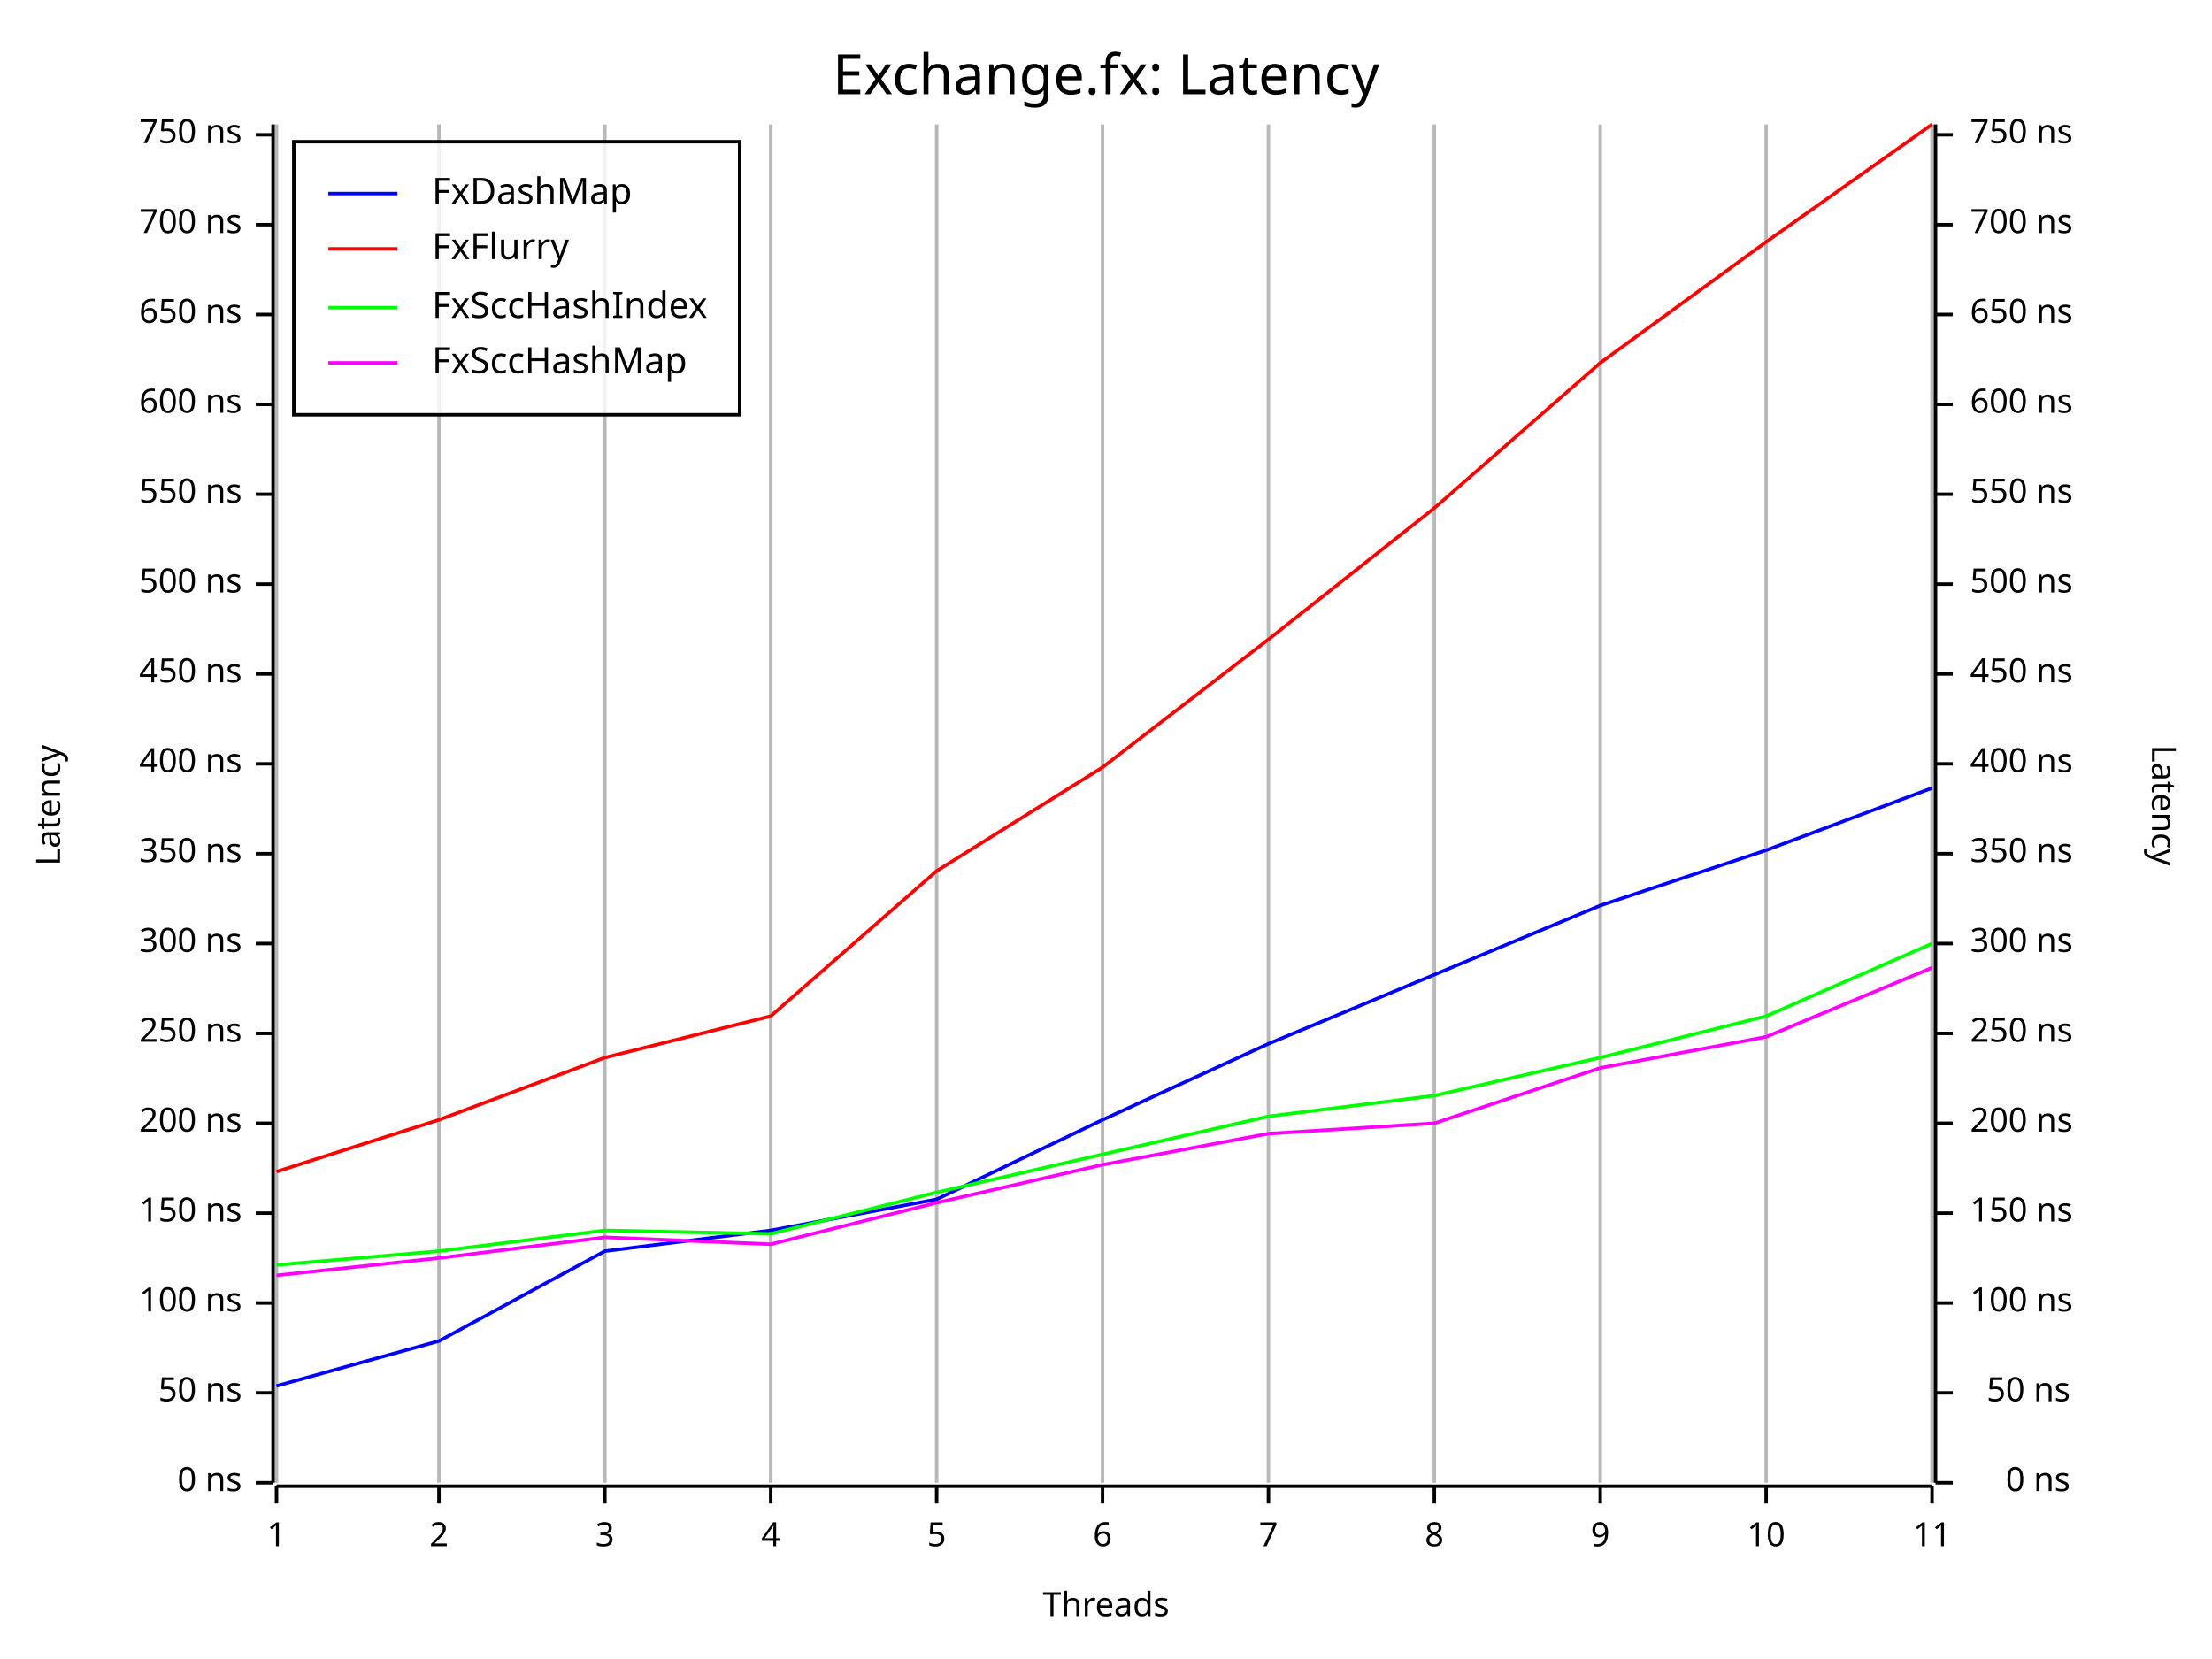
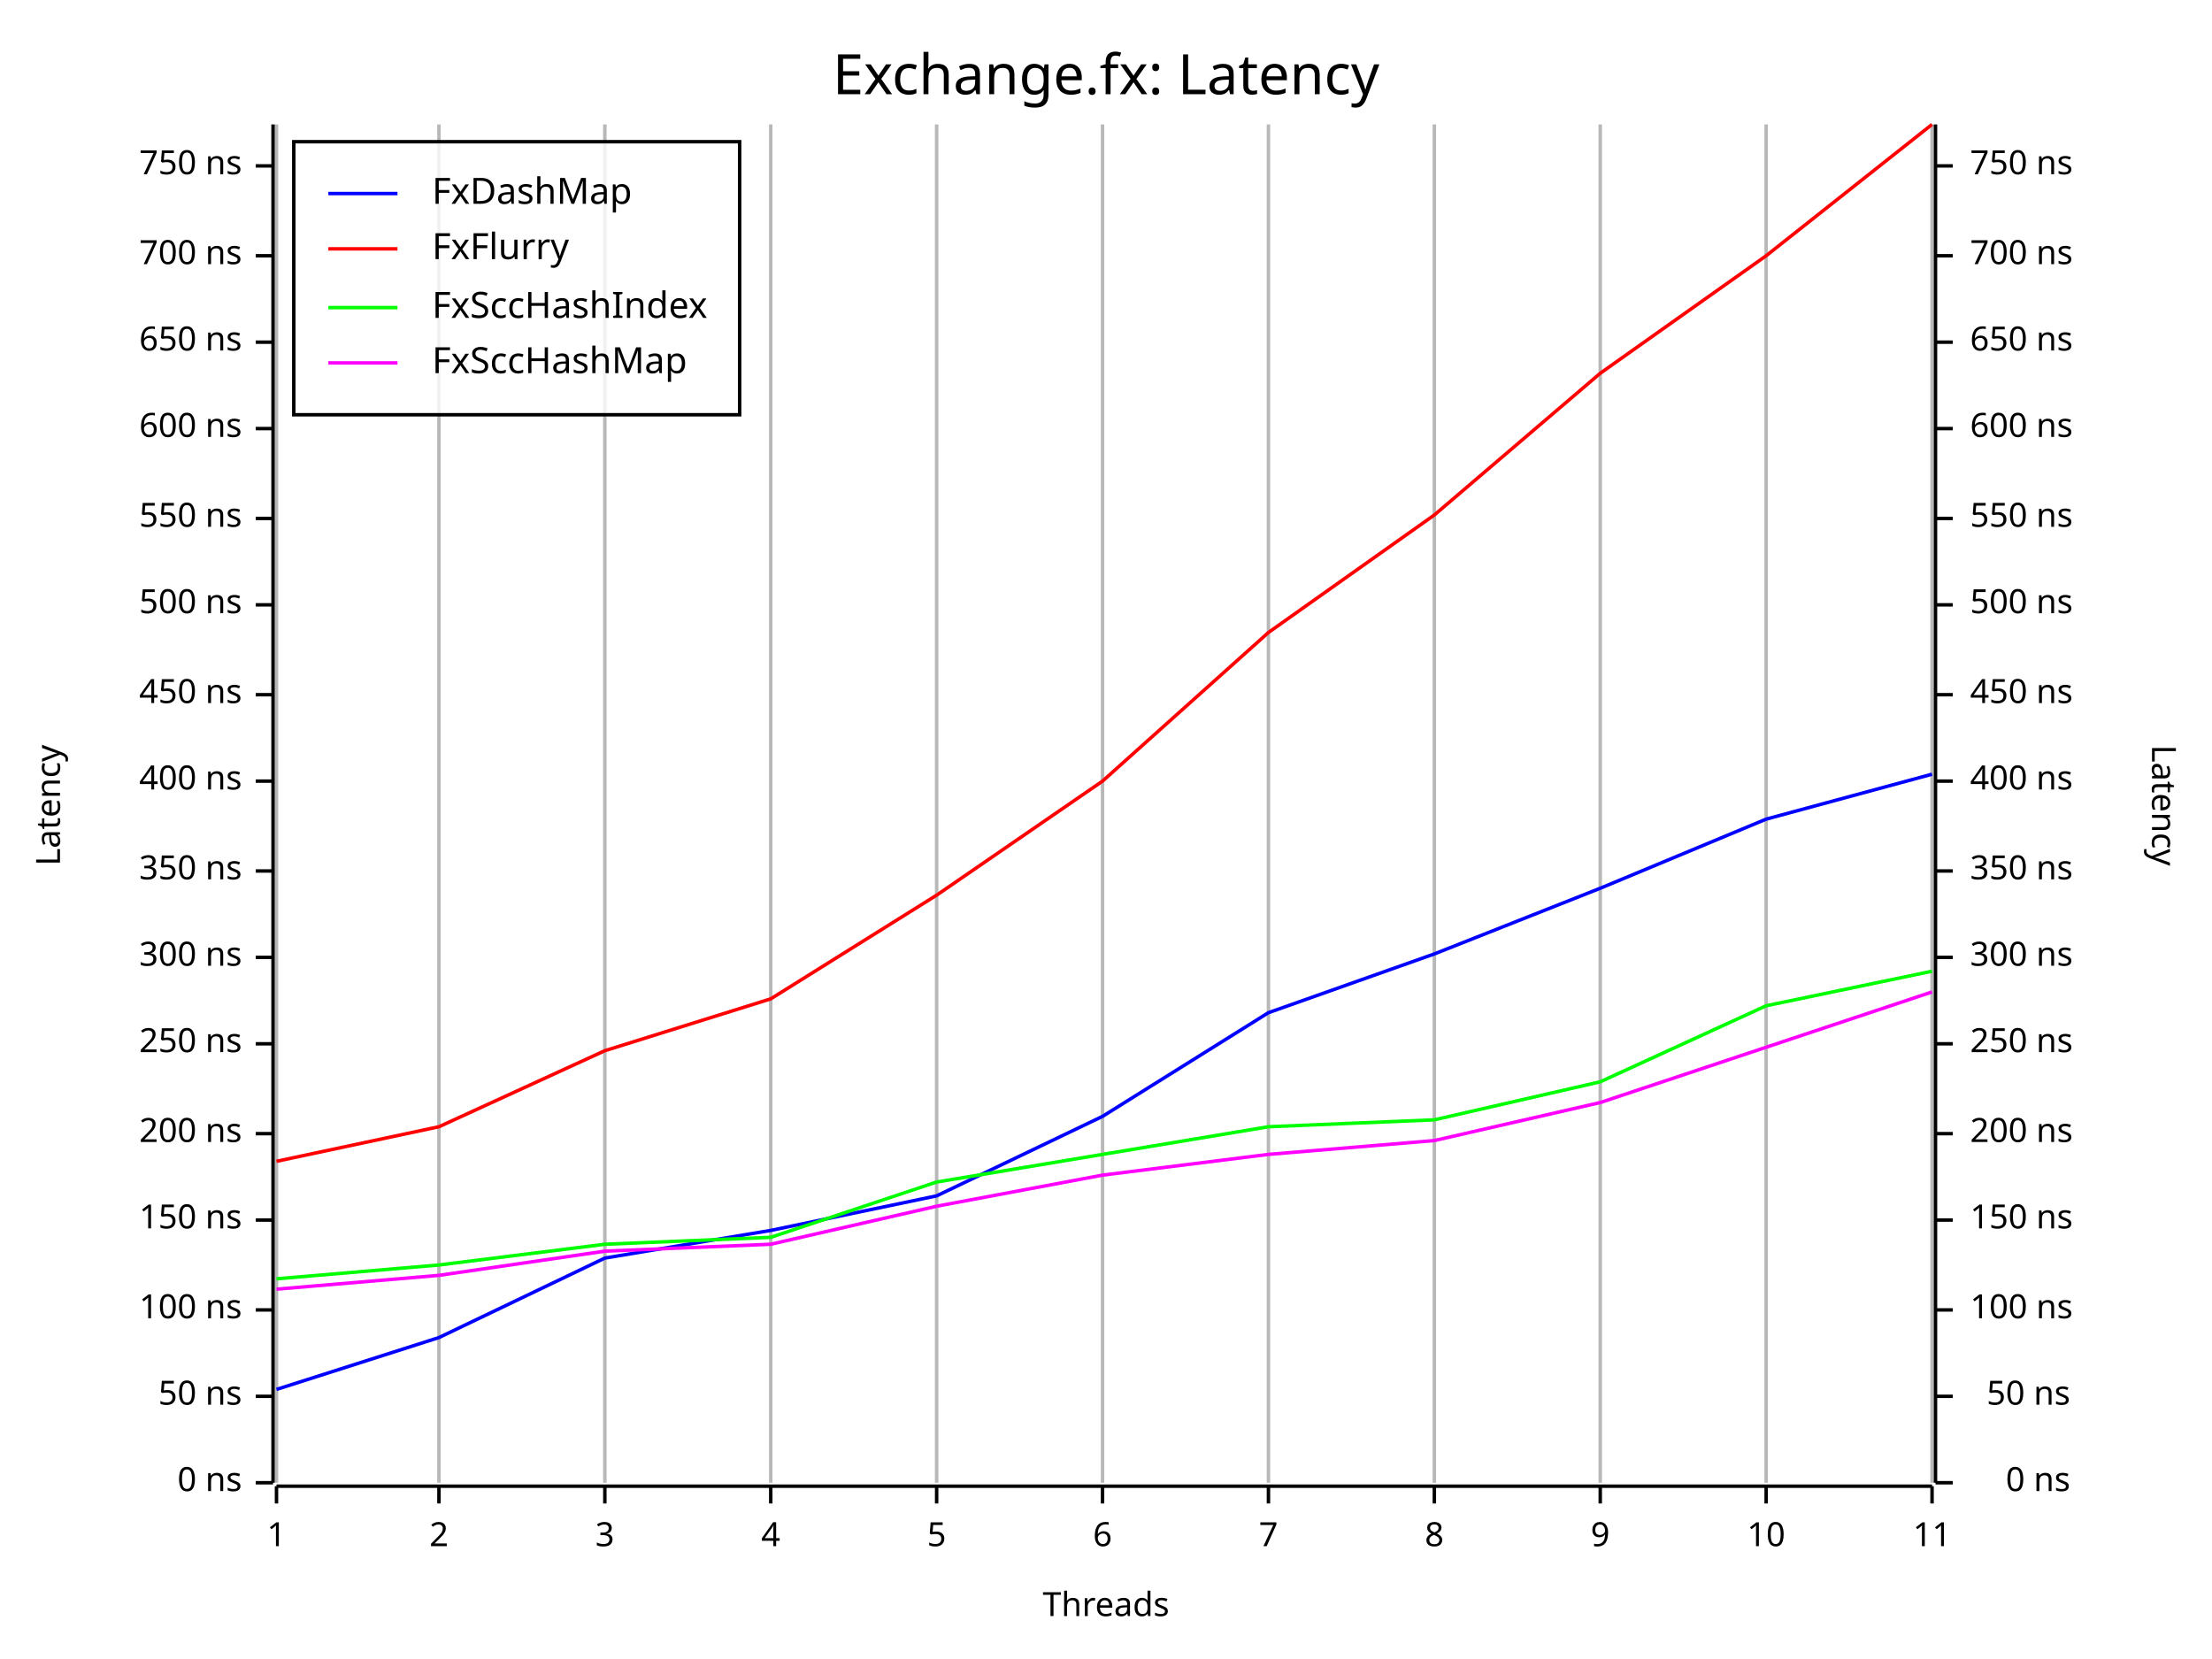
<svg xmlns="http://www.w3.org/2000/svg" width="640" height="480" viewBox="0 0 640 480">
  <rect x="0" y="0" width="640" height="480" opacity="1" fill="#FFFFFF" stroke="none" />
  <text x="320" y="15" dy="0.76em" text-anchor="middle" font-family="Fira Code" font-size="16.129" opacity="1" fill="#000000">
Exchange.fx: Latency
</text>
  <line opacity="0.1" stroke="#000000" stroke-width="1" x1="80" y1="429" x2="80" y2="36" />
  <line opacity="0.1" stroke="#000000" stroke-width="1" x1="127" y1="429" x2="127" y2="36" />
  <line opacity="0.1" stroke="#000000" stroke-width="1" x1="175" y1="429" x2="175" y2="36" />
  <line opacity="0.1" stroke="#000000" stroke-width="1" x1="223" y1="429" x2="223" y2="36" />
  <line opacity="0.1" stroke="#000000" stroke-width="1" x1="271" y1="429" x2="271" y2="36" />
  <line opacity="0.1" stroke="#000000" stroke-width="1" x1="319" y1="429" x2="319" y2="36" />
  <line opacity="0.1" stroke="#000000" stroke-width="1" x1="367" y1="429" x2="367" y2="36" />
  <line opacity="0.1" stroke="#000000" stroke-width="1" x1="415" y1="429" x2="415" y2="36" />
  <line opacity="0.1" stroke="#000000" stroke-width="1" x1="463" y1="429" x2="463" y2="36" />
  <line opacity="0.1" stroke="#000000" stroke-width="1" x1="511" y1="429" x2="511" y2="36" />
  <line opacity="0.1" stroke="#000000" stroke-width="1" x1="559" y1="429" x2="559" y2="36" />
  <text x="10" y="233" dy="0.76em" text-anchor="middle" font-family="sans-serif" font-size="9.677" opacity="1" fill="#000000" transform="rotate(270, 10, 233)">
Latency
</text>
  <text x="320" y="470" dy="-0.5ex" text-anchor="middle" font-family="sans-serif" font-size="9.677" opacity="1" fill="#000000">
Threads
</text>
  <text x="630" y="233" dy="0.76em" text-anchor="middle" font-family="sans-serif" font-size="9.677" opacity="1" fill="#000000" transform="rotate(90, 630, 233)">
Latency
</text>
  <line opacity="0.2" stroke="#000000" stroke-width="1" x1="80" y1="429" x2="80" y2="36" />
  <line opacity="0.2" stroke="#000000" stroke-width="1" x1="127" y1="429" x2="127" y2="36" />
  <line opacity="0.2" stroke="#000000" stroke-width="1" x1="175" y1="429" x2="175" y2="36" />
  <line opacity="0.2" stroke="#000000" stroke-width="1" x1="223" y1="429" x2="223" y2="36" />
  <line opacity="0.2" stroke="#000000" stroke-width="1" x1="271" y1="429" x2="271" y2="36" />
  <line opacity="0.2" stroke="#000000" stroke-width="1" x1="319" y1="429" x2="319" y2="36" />
  <line opacity="0.2" stroke="#000000" stroke-width="1" x1="367" y1="429" x2="367" y2="36" />
  <line opacity="0.2" stroke="#000000" stroke-width="1" x1="415" y1="429" x2="415" y2="36" />
  <line opacity="0.2" stroke="#000000" stroke-width="1" x1="463" y1="429" x2="463" y2="36" />
  <line opacity="0.2" stroke="#000000" stroke-width="1" x1="511" y1="429" x2="511" y2="36" />
  <line opacity="0.2" stroke="#000000" stroke-width="1" x1="559" y1="429" x2="559" y2="36" />
  <polyline fill="none" opacity="1" stroke="#000000" stroke-width="1" points="79,36 79,429 " />
  <text x="70" y="429" dy="0.5ex" text-anchor="end" font-family="sans-serif" font-size="9.677" opacity="1" fill="#000000">
0 ns
</text>
  <polyline fill="none" opacity="1" stroke="#000000" stroke-width="1" points="74,429 79,429 " />
-   <text x="70" y="403" dy="0.5ex" text-anchor="end" font-family="sans-serif" font-size="9.677" opacity="1" fill="#000000">
+   <text x="70" y="404" dy="0.5ex" text-anchor="end" font-family="sans-serif" font-size="9.677" opacity="1" fill="#000000">
50 ns
</text>
-   <polyline fill="none" opacity="1" stroke="#000000" stroke-width="1" points="74,403 79,403 " />
-   <text x="70" y="377" dy="0.5ex" text-anchor="end" font-family="sans-serif" font-size="9.677" opacity="1" fill="#000000">
+   <polyline fill="none" opacity="1" stroke="#000000" stroke-width="1" points="74,404 79,404 " />
+   <text x="70" y="379" dy="0.5ex" text-anchor="end" font-family="sans-serif" font-size="9.677" opacity="1" fill="#000000">
100 ns
</text>
-   <polyline fill="none" opacity="1" stroke="#000000" stroke-width="1" points="74,377 79,377 " />
-   <text x="70" y="351" dy="0.5ex" text-anchor="end" font-family="sans-serif" font-size="9.677" opacity="1" fill="#000000">
+   <polyline fill="none" opacity="1" stroke="#000000" stroke-width="1" points="74,379 79,379 " />
+   <text x="70" y="353" dy="0.5ex" text-anchor="end" font-family="sans-serif" font-size="9.677" opacity="1" fill="#000000">
150 ns
</text>
-   <polyline fill="none" opacity="1" stroke="#000000" stroke-width="1" points="74,351 79,351 " />
-   <text x="70" y="325" dy="0.5ex" text-anchor="end" font-family="sans-serif" font-size="9.677" opacity="1" fill="#000000">
+   <polyline fill="none" opacity="1" stroke="#000000" stroke-width="1" points="74,353 79,353 " />
+   <text x="70" y="328" dy="0.5ex" text-anchor="end" font-family="sans-serif" font-size="9.677" opacity="1" fill="#000000">
200 ns
</text>
-   <polyline fill="none" opacity="1" stroke="#000000" stroke-width="1" points="74,325 79,325 " />
-   <text x="70" y="299" dy="0.5ex" text-anchor="end" font-family="sans-serif" font-size="9.677" opacity="1" fill="#000000">
+   <polyline fill="none" opacity="1" stroke="#000000" stroke-width="1" points="74,328 79,328 " />
+   <text x="70" y="302" dy="0.5ex" text-anchor="end" font-family="sans-serif" font-size="9.677" opacity="1" fill="#000000">
250 ns
</text>
-   <polyline fill="none" opacity="1" stroke="#000000" stroke-width="1" points="74,299 79,299 " />
-   <text x="70" y="273" dy="0.5ex" text-anchor="end" font-family="sans-serif" font-size="9.677" opacity="1" fill="#000000">
+   <polyline fill="none" opacity="1" stroke="#000000" stroke-width="1" points="74,302 79,302 " />
+   <text x="70" y="277" dy="0.5ex" text-anchor="end" font-family="sans-serif" font-size="9.677" opacity="1" fill="#000000">
300 ns
</text>
-   <polyline fill="none" opacity="1" stroke="#000000" stroke-width="1" points="74,273 79,273 " />
-   <text x="70" y="247" dy="0.5ex" text-anchor="end" font-family="sans-serif" font-size="9.677" opacity="1" fill="#000000">
+   <polyline fill="none" opacity="1" stroke="#000000" stroke-width="1" points="74,277 79,277 " />
+   <text x="70" y="252" dy="0.5ex" text-anchor="end" font-family="sans-serif" font-size="9.677" opacity="1" fill="#000000">
350 ns
</text>
-   <polyline fill="none" opacity="1" stroke="#000000" stroke-width="1" points="74,247 79,247 " />
-   <text x="70" y="221" dy="0.5ex" text-anchor="end" font-family="sans-serif" font-size="9.677" opacity="1" fill="#000000">
+   <polyline fill="none" opacity="1" stroke="#000000" stroke-width="1" points="74,252 79,252 " />
+   <text x="70" y="226" dy="0.5ex" text-anchor="end" font-family="sans-serif" font-size="9.677" opacity="1" fill="#000000">
400 ns
</text>
-   <polyline fill="none" opacity="1" stroke="#000000" stroke-width="1" points="74,221 79,221 " />
-   <text x="70" y="195" dy="0.5ex" text-anchor="end" font-family="sans-serif" font-size="9.677" opacity="1" fill="#000000">
+   <polyline fill="none" opacity="1" stroke="#000000" stroke-width="1" points="74,226 79,226 " />
+   <text x="70" y="201" dy="0.5ex" text-anchor="end" font-family="sans-serif" font-size="9.677" opacity="1" fill="#000000">
450 ns
</text>
-   <polyline fill="none" opacity="1" stroke="#000000" stroke-width="1" points="74,195 79,195 " />
-   <text x="70" y="169" dy="0.5ex" text-anchor="end" font-family="sans-serif" font-size="9.677" opacity="1" fill="#000000">
+   <polyline fill="none" opacity="1" stroke="#000000" stroke-width="1" points="74,201 79,201 " />
+   <text x="70" y="175" dy="0.5ex" text-anchor="end" font-family="sans-serif" font-size="9.677" opacity="1" fill="#000000">
500 ns
</text>
-   <polyline fill="none" opacity="1" stroke="#000000" stroke-width="1" points="74,169 79,169 " />
-   <text x="70" y="143" dy="0.5ex" text-anchor="end" font-family="sans-serif" font-size="9.677" opacity="1" fill="#000000">
+   <polyline fill="none" opacity="1" stroke="#000000" stroke-width="1" points="74,175 79,175 " />
+   <text x="70" y="150" dy="0.5ex" text-anchor="end" font-family="sans-serif" font-size="9.677" opacity="1" fill="#000000">
550 ns
</text>
-   <polyline fill="none" opacity="1" stroke="#000000" stroke-width="1" points="74,143 79,143 " />
-   <text x="70" y="117" dy="0.5ex" text-anchor="end" font-family="sans-serif" font-size="9.677" opacity="1" fill="#000000">
+   <polyline fill="none" opacity="1" stroke="#000000" stroke-width="1" points="74,150 79,150 " />
+   <text x="70" y="124" dy="0.5ex" text-anchor="end" font-family="sans-serif" font-size="9.677" opacity="1" fill="#000000">
600 ns
</text>
-   <polyline fill="none" opacity="1" stroke="#000000" stroke-width="1" points="74,117 79,117 " />
-   <text x="70" y="91" dy="0.5ex" text-anchor="end" font-family="sans-serif" font-size="9.677" opacity="1" fill="#000000">
+   <polyline fill="none" opacity="1" stroke="#000000" stroke-width="1" points="74,124 79,124 " />
+   <text x="70" y="99" dy="0.5ex" text-anchor="end" font-family="sans-serif" font-size="9.677" opacity="1" fill="#000000">
650 ns
</text>
-   <polyline fill="none" opacity="1" stroke="#000000" stroke-width="1" points="74,91 79,91 " />
-   <text x="70" y="65" dy="0.5ex" text-anchor="end" font-family="sans-serif" font-size="9.677" opacity="1" fill="#000000">
+   <polyline fill="none" opacity="1" stroke="#000000" stroke-width="1" points="74,99 79,99 " />
+   <text x="70" y="74" dy="0.5ex" text-anchor="end" font-family="sans-serif" font-size="9.677" opacity="1" fill="#000000">
700 ns
</text>
-   <polyline fill="none" opacity="1" stroke="#000000" stroke-width="1" points="74,65 79,65 " />
-   <text x="70" y="39" dy="0.5ex" text-anchor="end" font-family="sans-serif" font-size="9.677" opacity="1" fill="#000000">
+   <polyline fill="none" opacity="1" stroke="#000000" stroke-width="1" points="74,74 79,74 " />
+   <text x="70" y="48" dy="0.5ex" text-anchor="end" font-family="sans-serif" font-size="9.677" opacity="1" fill="#000000">
750 ns
</text>
-   <polyline fill="none" opacity="1" stroke="#000000" stroke-width="1" points="74,39 79,39 " />
+   <polyline fill="none" opacity="1" stroke="#000000" stroke-width="1" points="74,48 79,48 " />
  <polyline fill="none" opacity="1" stroke="#000000" stroke-width="1" points="80,430 559,430 " />
  <text x="80" y="440" dy="0.76em" text-anchor="middle" font-family="sans-serif" font-size="9.677" opacity="1" fill="#000000">
1
</text>
  <polyline fill="none" opacity="1" stroke="#000000" stroke-width="1" points="80,430 80,435 " />
  <text x="127" y="440" dy="0.76em" text-anchor="middle" font-family="sans-serif" font-size="9.677" opacity="1" fill="#000000">
2
</text>
  <polyline fill="none" opacity="1" stroke="#000000" stroke-width="1" points="127,430 127,435 " />
  <text x="175" y="440" dy="0.76em" text-anchor="middle" font-family="sans-serif" font-size="9.677" opacity="1" fill="#000000">
3
</text>
  <polyline fill="none" opacity="1" stroke="#000000" stroke-width="1" points="175,430 175,435 " />
  <text x="223" y="440" dy="0.76em" text-anchor="middle" font-family="sans-serif" font-size="9.677" opacity="1" fill="#000000">
4
</text>
  <polyline fill="none" opacity="1" stroke="#000000" stroke-width="1" points="223,430 223,435 " />
  <text x="271" y="440" dy="0.76em" text-anchor="middle" font-family="sans-serif" font-size="9.677" opacity="1" fill="#000000">
5
</text>
  <polyline fill="none" opacity="1" stroke="#000000" stroke-width="1" points="271,430 271,435 " />
  <text x="319" y="440" dy="0.76em" text-anchor="middle" font-family="sans-serif" font-size="9.677" opacity="1" fill="#000000">
6
</text>
  <polyline fill="none" opacity="1" stroke="#000000" stroke-width="1" points="319,430 319,435 " />
  <text x="367" y="440" dy="0.76em" text-anchor="middle" font-family="sans-serif" font-size="9.677" opacity="1" fill="#000000">
7
</text>
  <polyline fill="none" opacity="1" stroke="#000000" stroke-width="1" points="367,430 367,435 " />
  <text x="415" y="440" dy="0.76em" text-anchor="middle" font-family="sans-serif" font-size="9.677" opacity="1" fill="#000000">
8
</text>
  <polyline fill="none" opacity="1" stroke="#000000" stroke-width="1" points="415,430 415,435 " />
  <text x="463" y="440" dy="0.76em" text-anchor="middle" font-family="sans-serif" font-size="9.677" opacity="1" fill="#000000">
9
</text>
  <polyline fill="none" opacity="1" stroke="#000000" stroke-width="1" points="463,430 463,435 " />
  <text x="511" y="440" dy="0.76em" text-anchor="middle" font-family="sans-serif" font-size="9.677" opacity="1" fill="#000000">
10
</text>
  <polyline fill="none" opacity="1" stroke="#000000" stroke-width="1" points="511,430 511,435 " />
  <text x="559" y="440" dy="0.76em" text-anchor="middle" font-family="sans-serif" font-size="9.677" opacity="1" fill="#000000">
11
</text>
  <polyline fill="none" opacity="1" stroke="#000000" stroke-width="1" points="559,430 559,435 " />
  <polyline fill="none" opacity="1" stroke="#000000" stroke-width="1" points="560,36 560,429 " />
  <text x="599" y="429" dy="0.5ex" text-anchor="end" font-family="sans-serif" font-size="9.677" opacity="1" fill="#000000">
0 ns
</text>
  <polyline fill="none" opacity="1" stroke="#000000" stroke-width="1" points="560,429 565,429 " />
-   <text x="599" y="403" dy="0.5ex" text-anchor="end" font-family="sans-serif" font-size="9.677" opacity="1" fill="#000000">
+   <text x="599" y="404" dy="0.5ex" text-anchor="end" font-family="sans-serif" font-size="9.677" opacity="1" fill="#000000">
50 ns
</text>
-   <polyline fill="none" opacity="1" stroke="#000000" stroke-width="1" points="560,403 565,403 " />
-   <text x="570" y="377" dy="0.5ex" text-anchor="start" font-family="sans-serif" font-size="9.677" opacity="1" fill="#000000">
+   <polyline fill="none" opacity="1" stroke="#000000" stroke-width="1" points="560,404 565,404 " />
+   <text x="570" y="379" dy="0.5ex" text-anchor="start" font-family="sans-serif" font-size="9.677" opacity="1" fill="#000000">
100 ns
</text>
-   <polyline fill="none" opacity="1" stroke="#000000" stroke-width="1" points="560,377 565,377 " />
-   <text x="570" y="351" dy="0.5ex" text-anchor="start" font-family="sans-serif" font-size="9.677" opacity="1" fill="#000000">
+   <polyline fill="none" opacity="1" stroke="#000000" stroke-width="1" points="560,379 565,379 " />
+   <text x="570" y="353" dy="0.5ex" text-anchor="start" font-family="sans-serif" font-size="9.677" opacity="1" fill="#000000">
150 ns
</text>
-   <polyline fill="none" opacity="1" stroke="#000000" stroke-width="1" points="560,351 565,351 " />
-   <text x="570" y="325" dy="0.5ex" text-anchor="start" font-family="sans-serif" font-size="9.677" opacity="1" fill="#000000">
+   <polyline fill="none" opacity="1" stroke="#000000" stroke-width="1" points="560,353 565,353 " />
+   <text x="570" y="328" dy="0.5ex" text-anchor="start" font-family="sans-serif" font-size="9.677" opacity="1" fill="#000000">
200 ns
</text>
-   <polyline fill="none" opacity="1" stroke="#000000" stroke-width="1" points="560,325 565,325 " />
-   <text x="570" y="299" dy="0.5ex" text-anchor="start" font-family="sans-serif" font-size="9.677" opacity="1" fill="#000000">
+   <polyline fill="none" opacity="1" stroke="#000000" stroke-width="1" points="560,328 565,328 " />
+   <text x="570" y="302" dy="0.5ex" text-anchor="start" font-family="sans-serif" font-size="9.677" opacity="1" fill="#000000">
250 ns
</text>
-   <polyline fill="none" opacity="1" stroke="#000000" stroke-width="1" points="560,299 565,299 " />
-   <text x="570" y="273" dy="0.5ex" text-anchor="start" font-family="sans-serif" font-size="9.677" opacity="1" fill="#000000">
+   <polyline fill="none" opacity="1" stroke="#000000" stroke-width="1" points="560,302 565,302 " />
+   <text x="570" y="277" dy="0.5ex" text-anchor="start" font-family="sans-serif" font-size="9.677" opacity="1" fill="#000000">
300 ns
</text>
-   <polyline fill="none" opacity="1" stroke="#000000" stroke-width="1" points="560,273 565,273 " />
-   <text x="570" y="247" dy="0.5ex" text-anchor="start" font-family="sans-serif" font-size="9.677" opacity="1" fill="#000000">
+   <polyline fill="none" opacity="1" stroke="#000000" stroke-width="1" points="560,277 565,277 " />
+   <text x="570" y="252" dy="0.5ex" text-anchor="start" font-family="sans-serif" font-size="9.677" opacity="1" fill="#000000">
350 ns
</text>
-   <polyline fill="none" opacity="1" stroke="#000000" stroke-width="1" points="560,247 565,247 " />
-   <text x="570" y="221" dy="0.5ex" text-anchor="start" font-family="sans-serif" font-size="9.677" opacity="1" fill="#000000">
+   <polyline fill="none" opacity="1" stroke="#000000" stroke-width="1" points="560,252 565,252 " />
+   <text x="570" y="226" dy="0.5ex" text-anchor="start" font-family="sans-serif" font-size="9.677" opacity="1" fill="#000000">
400 ns
</text>
-   <polyline fill="none" opacity="1" stroke="#000000" stroke-width="1" points="560,221 565,221 " />
-   <text x="570" y="195" dy="0.5ex" text-anchor="start" font-family="sans-serif" font-size="9.677" opacity="1" fill="#000000">
+   <polyline fill="none" opacity="1" stroke="#000000" stroke-width="1" points="560,226 565,226 " />
+   <text x="570" y="201" dy="0.5ex" text-anchor="start" font-family="sans-serif" font-size="9.677" opacity="1" fill="#000000">
450 ns
</text>
-   <polyline fill="none" opacity="1" stroke="#000000" stroke-width="1" points="560,195 565,195 " />
-   <text x="570" y="169" dy="0.5ex" text-anchor="start" font-family="sans-serif" font-size="9.677" opacity="1" fill="#000000">
+   <polyline fill="none" opacity="1" stroke="#000000" stroke-width="1" points="560,201 565,201 " />
+   <text x="570" y="175" dy="0.5ex" text-anchor="start" font-family="sans-serif" font-size="9.677" opacity="1" fill="#000000">
500 ns
</text>
-   <polyline fill="none" opacity="1" stroke="#000000" stroke-width="1" points="560,169 565,169 " />
-   <text x="570" y="143" dy="0.5ex" text-anchor="start" font-family="sans-serif" font-size="9.677" opacity="1" fill="#000000">
+   <polyline fill="none" opacity="1" stroke="#000000" stroke-width="1" points="560,175 565,175 " />
+   <text x="570" y="150" dy="0.5ex" text-anchor="start" font-family="sans-serif" font-size="9.677" opacity="1" fill="#000000">
550 ns
</text>
-   <polyline fill="none" opacity="1" stroke="#000000" stroke-width="1" points="560,143 565,143 " />
-   <text x="570" y="117" dy="0.5ex" text-anchor="start" font-family="sans-serif" font-size="9.677" opacity="1" fill="#000000">
+   <polyline fill="none" opacity="1" stroke="#000000" stroke-width="1" points="560,150 565,150 " />
+   <text x="570" y="124" dy="0.5ex" text-anchor="start" font-family="sans-serif" font-size="9.677" opacity="1" fill="#000000">
600 ns
</text>
-   <polyline fill="none" opacity="1" stroke="#000000" stroke-width="1" points="560,117 565,117 " />
-   <text x="570" y="91" dy="0.5ex" text-anchor="start" font-family="sans-serif" font-size="9.677" opacity="1" fill="#000000">
+   <polyline fill="none" opacity="1" stroke="#000000" stroke-width="1" points="560,124 565,124 " />
+   <text x="570" y="99" dy="0.5ex" text-anchor="start" font-family="sans-serif" font-size="9.677" opacity="1" fill="#000000">
650 ns
</text>
-   <polyline fill="none" opacity="1" stroke="#000000" stroke-width="1" points="560,91 565,91 " />
-   <text x="570" y="65" dy="0.5ex" text-anchor="start" font-family="sans-serif" font-size="9.677" opacity="1" fill="#000000">
+   <polyline fill="none" opacity="1" stroke="#000000" stroke-width="1" points="560,99 565,99 " />
+   <text x="570" y="74" dy="0.5ex" text-anchor="start" font-family="sans-serif" font-size="9.677" opacity="1" fill="#000000">
700 ns
</text>
-   <polyline fill="none" opacity="1" stroke="#000000" stroke-width="1" points="560,65 565,65 " />
-   <text x="570" y="39" dy="0.5ex" text-anchor="start" font-family="sans-serif" font-size="9.677" opacity="1" fill="#000000">
+   <polyline fill="none" opacity="1" stroke="#000000" stroke-width="1" points="560,74 565,74 " />
+   <text x="570" y="48" dy="0.5ex" text-anchor="start" font-family="sans-serif" font-size="9.677" opacity="1" fill="#000000">
750 ns
</text>
-   <polyline fill="none" opacity="1" stroke="#000000" stroke-width="1" points="560,39 565,39 " />
-   <polyline fill="none" opacity="1" stroke="#0000FF" stroke-width="1" points="80,401 127,388 175,362 223,356 271,347 319,324 367,302 415,282 463,262 511,246 559,228 " />
-   <polyline fill="none" opacity="1" stroke="#FF0000" stroke-width="1" points="80,339 127,324 175,306 223,294 271,252 319,222 367,185 415,147 463,105 511,70 559,36 " />
-   <polyline fill="none" opacity="1" stroke="#00FF00" stroke-width="1" points="80,366 127,362 175,356 223,357 271,345 319,334 367,323 415,317 463,306 511,294 559,273 " />
-   <polyline fill="none" opacity="1" stroke="#FF00FF" stroke-width="1" points="80,369 127,364 175,358 223,360 271,348 319,337 367,328 415,325 463,309 511,300 559,280 " />
+   <polyline fill="none" opacity="1" stroke="#000000" stroke-width="1" points="560,48 565,48 " />
+   <polyline fill="none" opacity="1" stroke="#0000FF" stroke-width="1" points="80,402 127,387 175,364 223,356 271,346 319,323 367,293 415,276 463,257 511,237 559,224 " />
+   <polyline fill="none" opacity="1" stroke="#FF0000" stroke-width="1" points="80,336 127,326 175,304 223,289 271,259 319,226 367,183 415,149 463,108 511,74 559,36 " />
+   <polyline fill="none" opacity="1" stroke="#00FF00" stroke-width="1" points="80,370 127,366 175,360 223,358 271,342 319,334 367,326 415,324 463,313 511,291 559,281 " />
+   <polyline fill="none" opacity="1" stroke="#FF00FF" stroke-width="1" points="80,373 127,369 175,362 223,360 271,349 319,340 367,334 415,330 463,319 511,303 559,287 " />
  <rect x="85" y="41" width="129" height="79" opacity="0.8" fill="#FFFFFF" stroke="none" />
  <rect x="85" y="41" width="129" height="79" opacity="1" fill="none" stroke="#000000" />
  <text x="125" y="51" dy="0.76em" text-anchor="start" font-family="Fira Code" font-size="10.484" opacity="1" fill="#000000">
FxDashMap
</text>
  <text x="125" y="67" dy="0.76em" text-anchor="start" font-family="Fira Code" font-size="10.484" opacity="1" fill="#000000">
FxFlurry
</text>
  <text x="125" y="84" dy="0.76em" text-anchor="start" font-family="Fira Code" font-size="10.484" opacity="1" fill="#000000">
FxSccHashIndex
</text>
  <text x="125" y="100" dy="0.76em" text-anchor="start" font-family="Fira Code" font-size="10.484" opacity="1" fill="#000000">
FxSccHashMap
</text>
  <polyline fill="none" opacity="1" stroke="#0000FF" stroke-width="1" points="95,56 115,56 " />
  <polyline fill="none" opacity="1" stroke="#FF0000" stroke-width="1" points="95,72 115,72 " />
  <polyline fill="none" opacity="1" stroke="#00FF00" stroke-width="1" points="95,89 115,89 " />
  <polyline fill="none" opacity="1" stroke="#FF00FF" stroke-width="1" points="95,105 115,105 " />
</svg>
